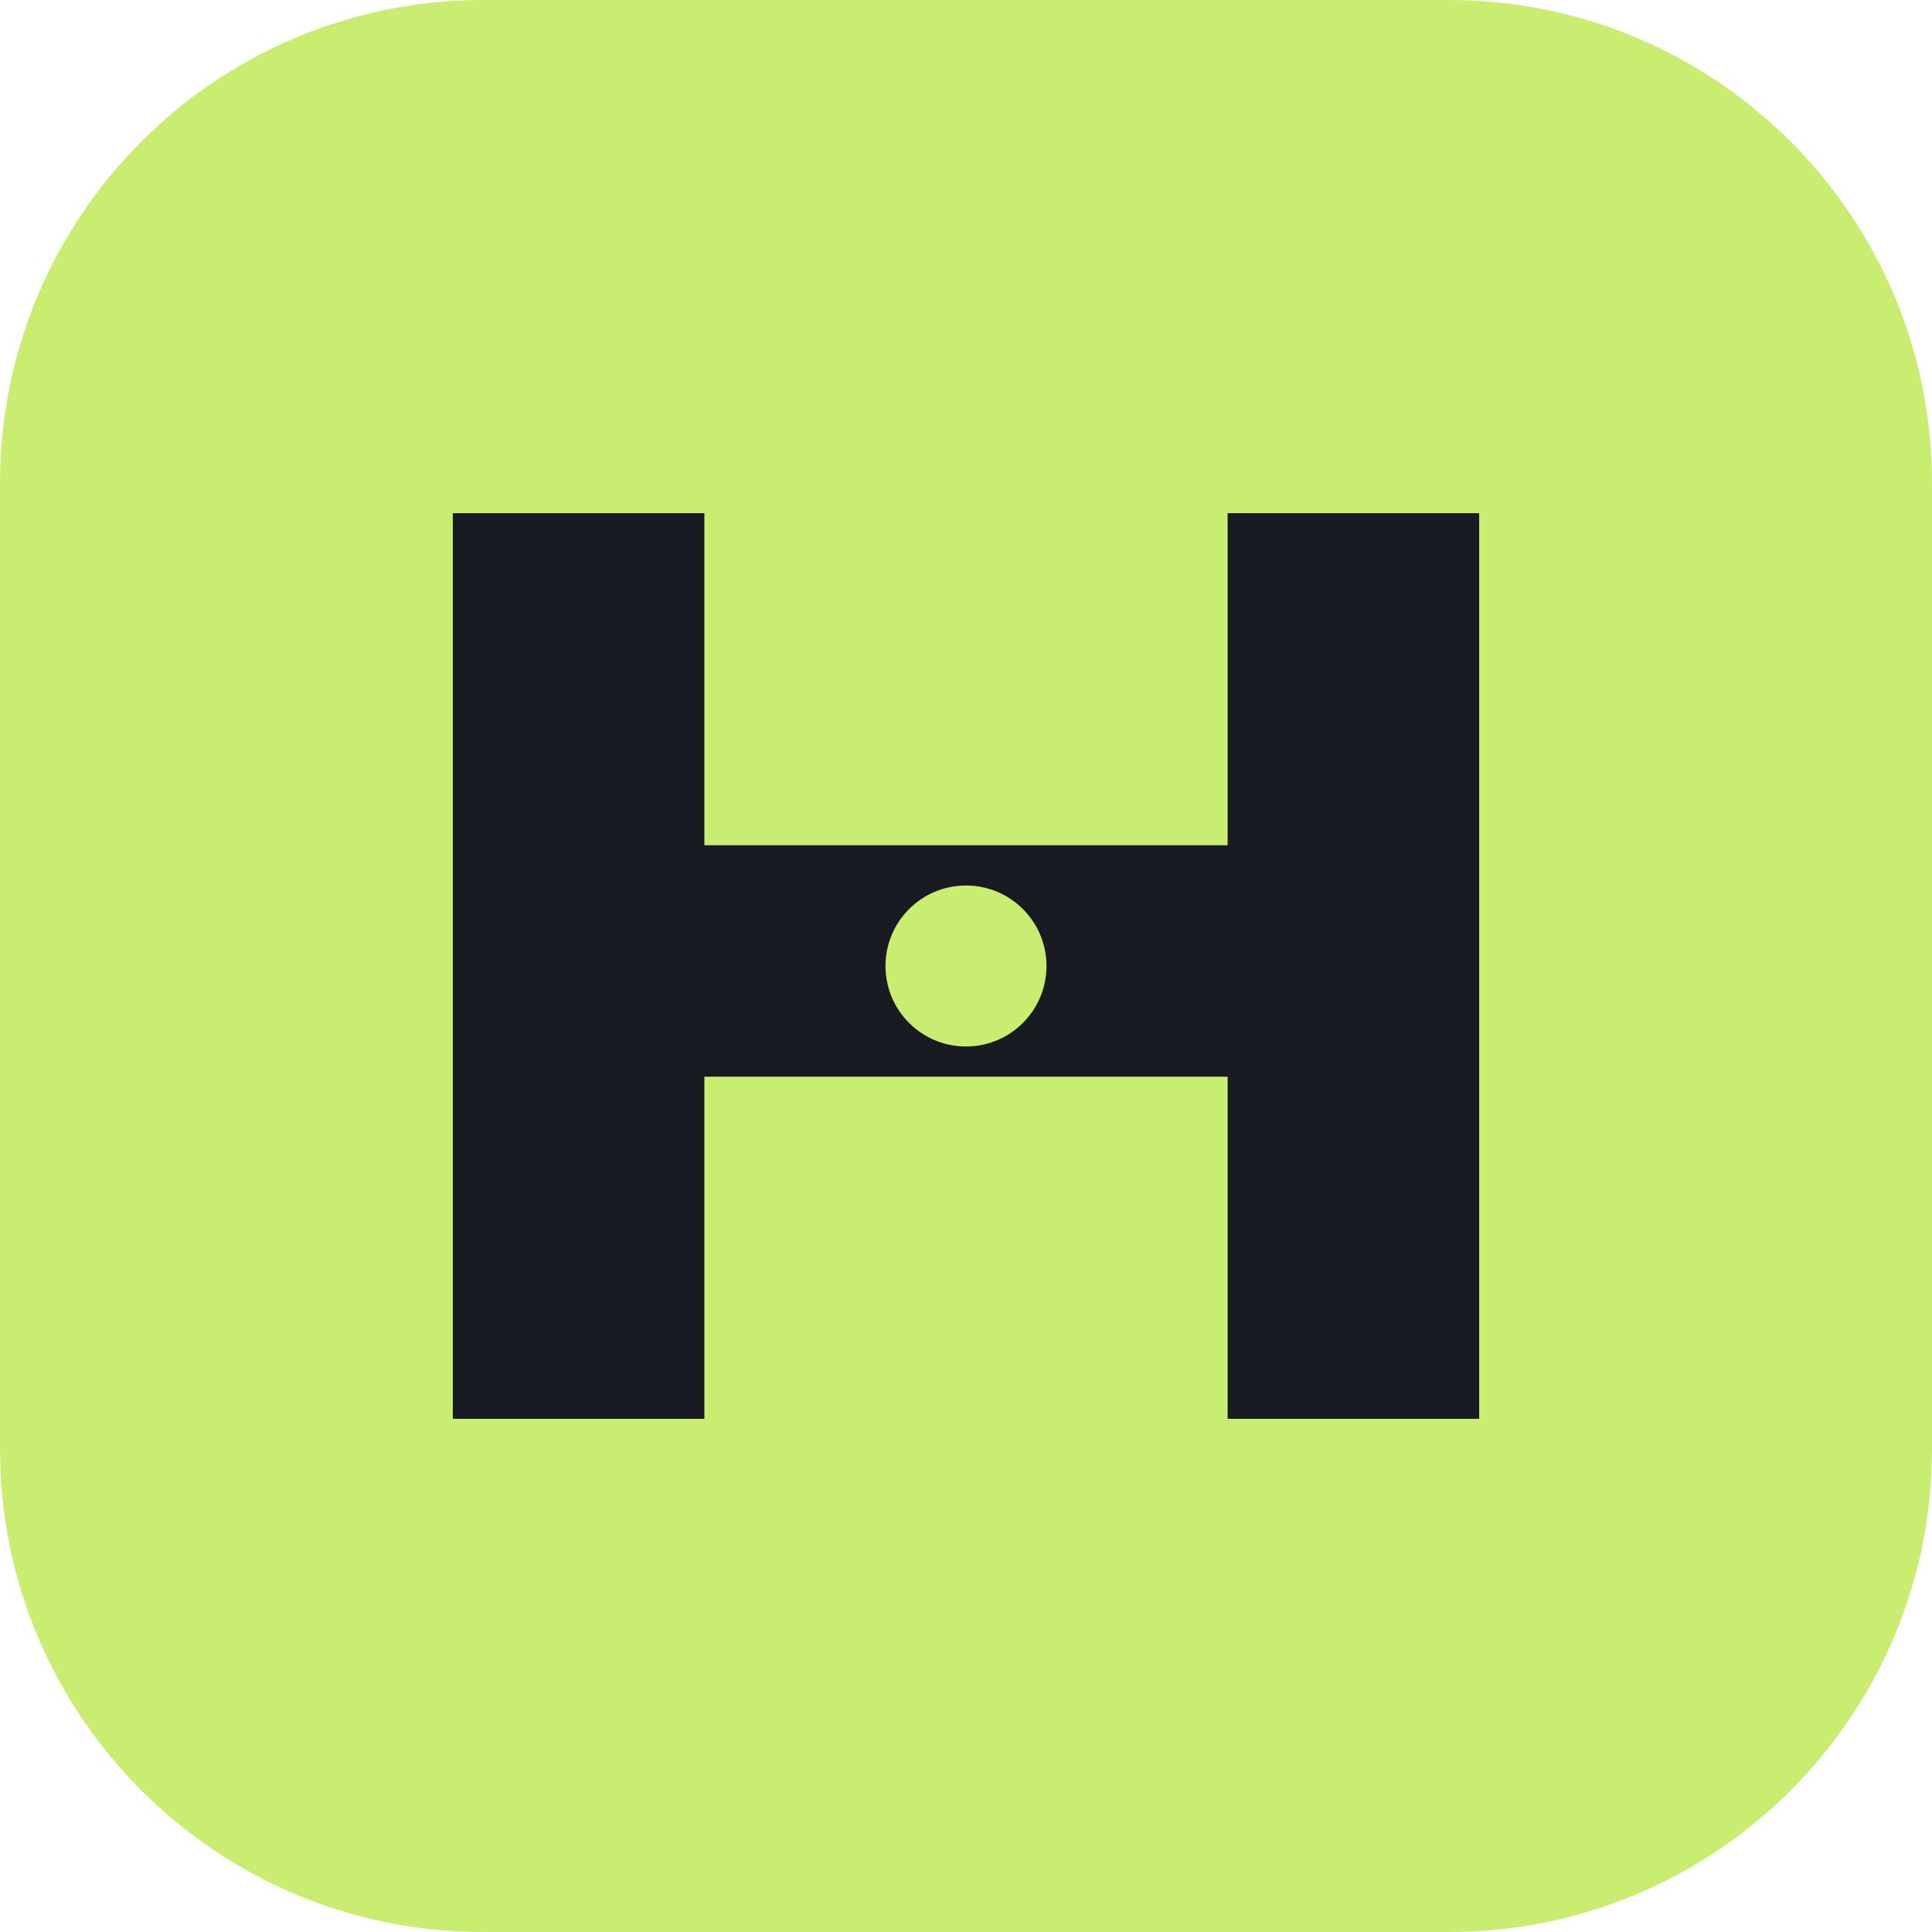
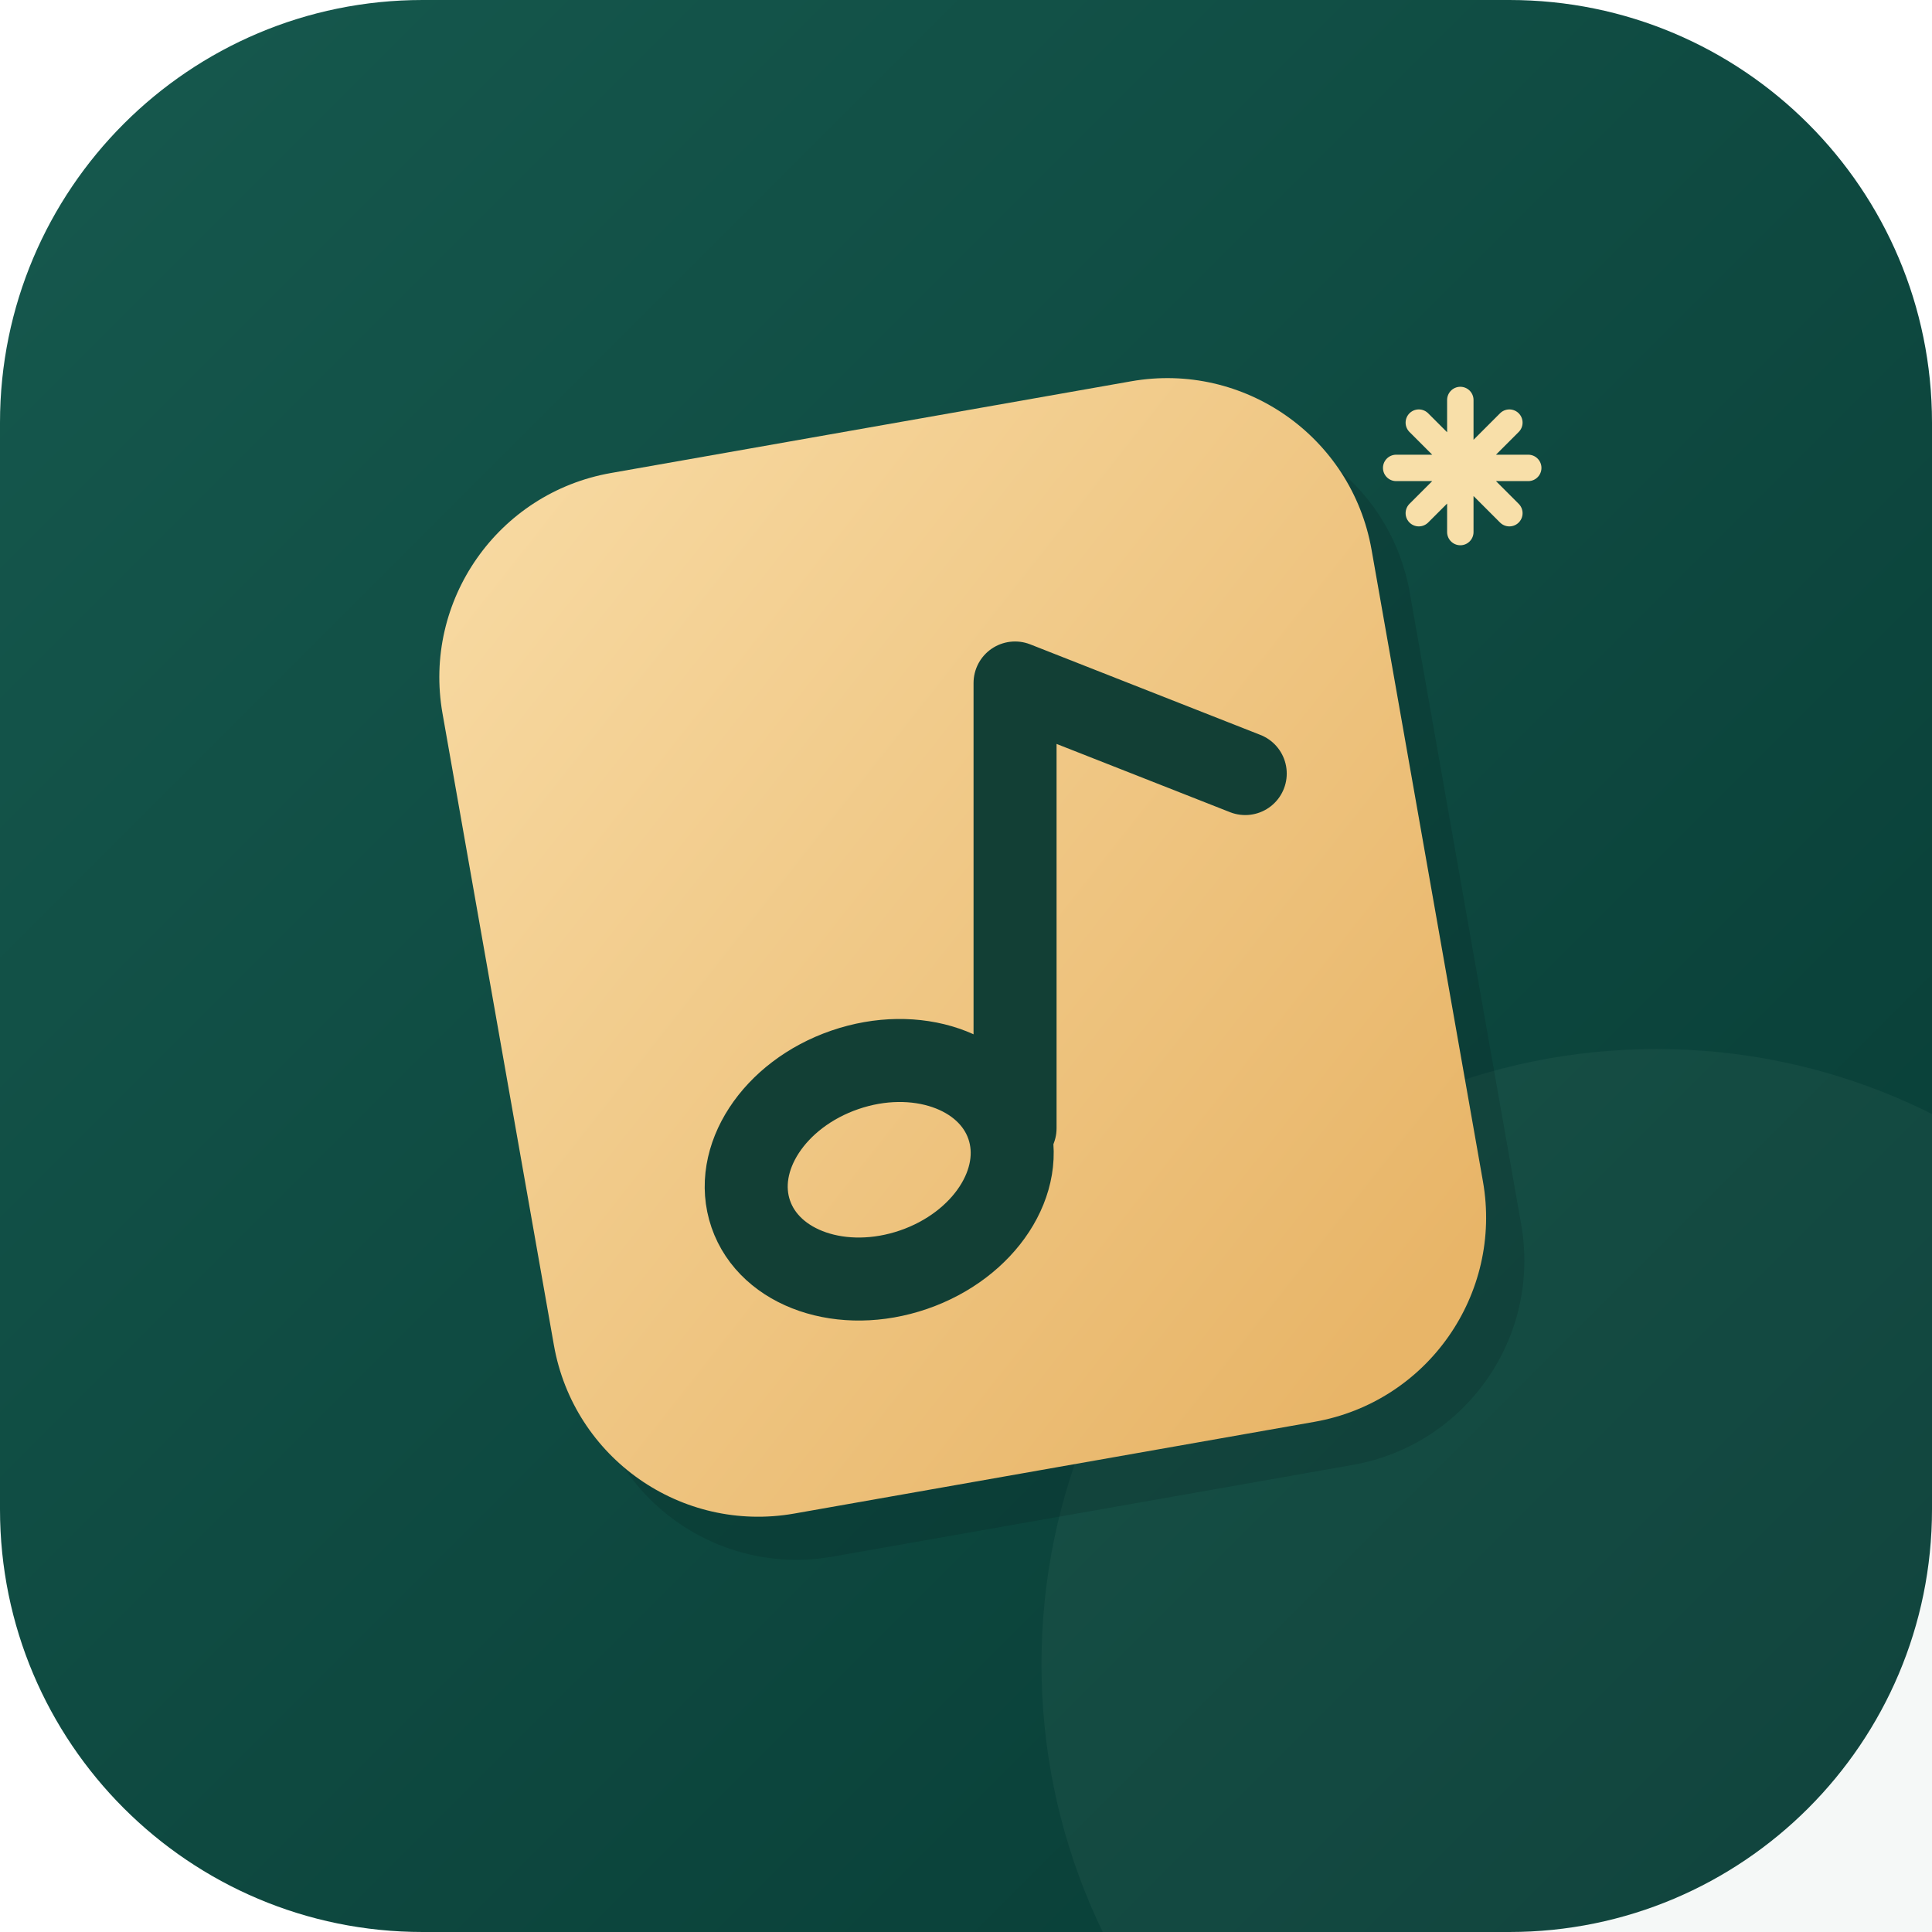
- <svg xmlns="http://www.w3.org/2000/svg" viewBox="0 0 192 192">
-   <rect width="192" height="192" rx="48" fill="#c9ed71" />
-   <path d="M45 51v90h25v-34h52v34h25V51h-25v33H70V51z" fill="#181b22" />
-   <circle cx="96" cy="96" r="8" fill="#c9ed71" />
+ <svg xmlns="http://www.w3.org/2000/svg" viewBox="0 0 512 512" role="img" aria-label="Hiciarz">
+   <defs>
+     <linearGradient id="forest" x2="1" y2="1">
+       <stop stop-color="#16594e" />
+       <stop offset="1" stop-color="#073b34" />
+     </linearGradient>
+     <linearGradient id="gold" x2=".8" y2="1">
+       <stop stop-color="#f8dba4" />
+       <stop offset="1" stop-color="#e8b568" />
+     </linearGradient>
+   </defs>
+   <rect width="512" height="512" rx="112" fill="url(#forest)" />
+   <circle cx="439" cy="441" r="163" fill="#80a194" opacity=".08" />
+   <rect x="139" y="124" width="250" height="280" rx="55" fill="#031f1c" opacity=".2" transform="rotate(-10 256 256)" />
+   <rect x="131" y="111" width="250" height="280" rx="55" fill="url(#gold)" transform="rotate(-10 256 256)" />
+   <g fill="none" stroke="#123f35" stroke-width="22" stroke-linecap="round" stroke-linejoin="round">
+     <path d="M269 299V181l61 24" />
+     <ellipse cx="233" cy="310" rx="36" ry="28" transform="rotate(-19 233 310)" />
+   </g>
+   <g stroke="#f8dfa9" stroke-width="7" stroke-linecap="round">
+     <path d="M387 106v35m-17-17h35m-29-12 24 24m0-24-24 24" />
+   </g>
</svg>
